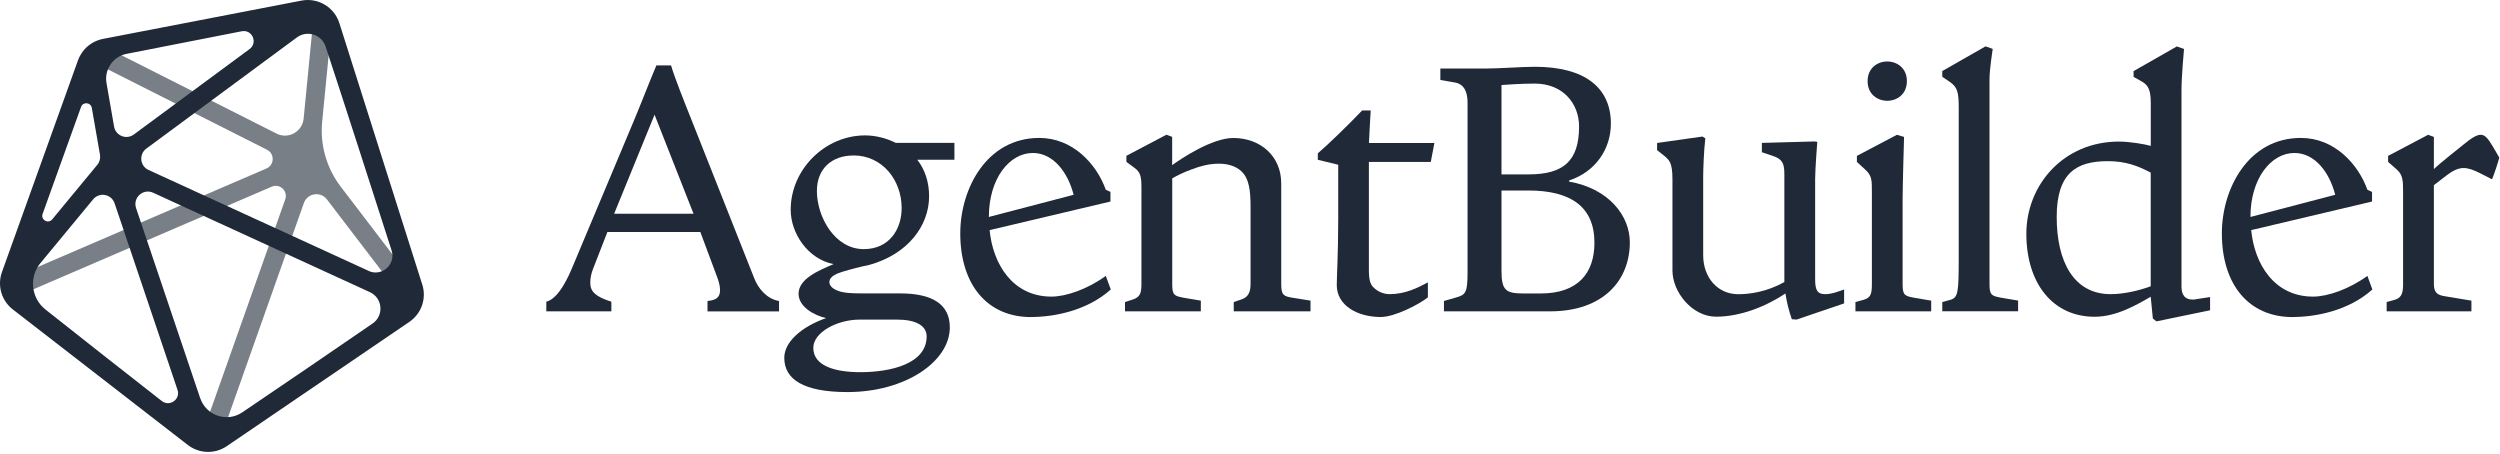
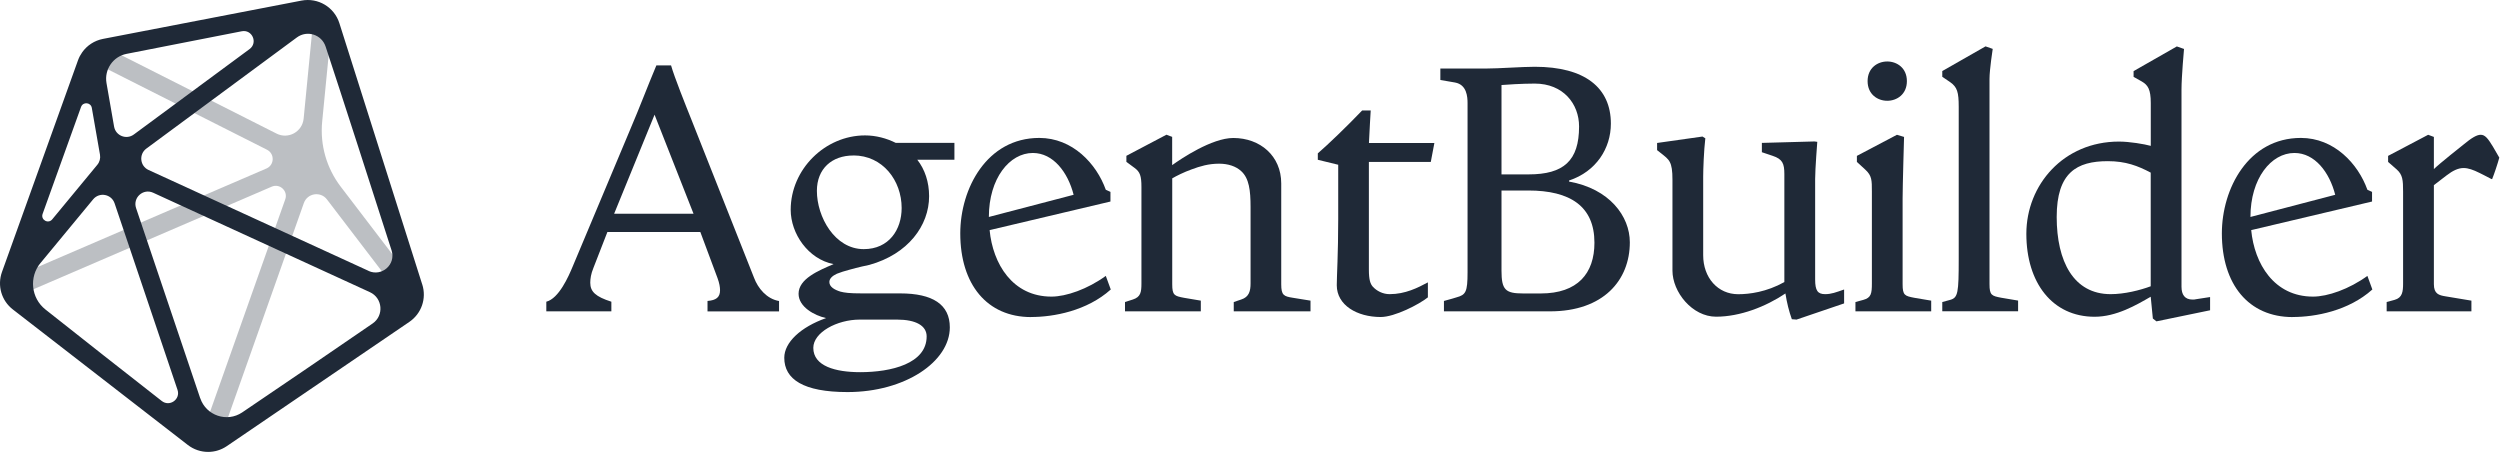
<svg xmlns="http://www.w3.org/2000/svg" width="793" height="144" viewBox="0 0 793 144" fill="none">
  <path d="M224.424 98.758V95.463C227.14 95.243 228.398 94.324 228.398 92.067C228.398 91.049 228.179 89.79 227.6 88.212L222.147 73.591H192.665L188.251 84.936C187.452 86.854 187.232 88.452 187.232 89.69C187.232 92.526 188.93 94.104 193.924 95.702V98.758H173.291V95.702C177.265 94.684 180.321 87.773 181.68 84.477L199.816 41.274C203.112 33.564 205.149 28.011 208.205 20.74H212.859C213.877 24.376 217.513 33.444 219.33 37.978L239.184 88.112C240.423 91.408 243.159 94.803 247.114 95.483V98.778H224.424V98.758ZM207.626 36.38L194.802 67.799H219.989L207.626 36.38Z" fill="#1F2937" />
  <path d="M290.977 50.681C293.354 53.737 294.712 57.712 294.712 62.246C294.712 71.554 288.021 80.622 275.777 84.018C274.758 84.237 272.481 84.697 269.305 85.596C267.947 85.935 266.589 86.394 265.45 86.834C263.972 87.513 263.073 88.412 263.073 89.451C263.073 91.028 264.771 91.947 266.589 92.507C267.947 92.846 269.305 93.066 273.5 93.066H285.524C295.85 93.066 301.283 96.581 301.283 103.832C301.283 114.717 287.102 124.365 268.846 124.365C254.784 124.365 248.772 120.29 248.772 113.479C248.772 108.605 253.985 103.732 262.035 100.896C258.399 100.097 253.306 97.38 253.306 93.186C253.306 88.432 259.658 85.815 264.411 83.778C256.362 82.2 250.809 74.13 250.809 66.54C250.809 53.717 261.695 42.951 274.398 42.951C277.794 42.951 281.209 43.85 284.146 45.328H302.741V50.661H290.937L290.977 50.681ZM284.525 101.375H272.721C265.47 101.375 257.98 105.45 257.98 110.343C257.98 116.136 265.011 118.053 272.84 118.053C282.708 118.053 293.933 115.337 293.933 106.708C293.933 103.312 290.537 101.375 284.525 101.375ZM270.683 49.323C263.872 49.323 259.118 53.517 259.118 60.548C259.118 68.817 264.791 79.024 273.979 79.024C282.028 79.024 286.003 72.792 286.003 65.981C286.003 57.253 279.991 49.303 270.683 49.303V49.323Z" fill="#1F2937" />
  <path d="M327.049 100.576C313.108 100.576 304.599 90.249 304.599 74.031C304.599 59.849 312.988 43.75 329.666 43.75C340.212 43.75 347.802 51.92 350.758 60.189L352.236 60.868V63.924L313.907 72.992C314.925 83.658 321.157 94.085 333.521 94.085C338.175 94.085 344.986 91.708 350.758 87.513L352.336 91.827C344.746 98.638 334.2 100.556 327.049 100.556V100.576ZM327.609 48.524C320.238 48.524 313.667 56.574 313.667 68.817L340.552 61.787C338.734 54.636 334.08 48.524 327.629 48.524H327.609Z" fill="#1F2937" />
  <path d="M391.345 98.758V95.802L393.722 95.003C396.219 94.204 396.678 92.287 396.678 89.91V65.642C396.678 60.428 396.219 56.574 393.722 54.297C392.024 52.719 389.528 51.92 386.691 51.92C383.396 51.92 380.679 52.719 377.963 53.737C375.466 54.636 373.209 55.775 371.831 56.574V90.15C371.831 93.665 372.51 93.885 375.566 94.464L380.899 95.363V98.758H356.85V95.802L359.347 95.003C361.844 94.204 362.064 92.626 362.064 89.91V59.29C362.064 55.775 361.604 54.536 359.906 53.278L357.29 51.34V49.423L369.993 42.732L371.811 43.411V52.379C374.647 50.342 384.394 43.77 391.206 43.77C399.714 43.77 406.406 49.443 406.406 58.171V90.15C406.406 93.665 407.205 94.004 410.141 94.464L415.694 95.363V98.758H391.305H391.345Z" fill="#1F2937" />
  <path d="M453.824 51.36H434.209V85.496C434.209 88.791 434.669 90.03 435.448 90.928C436.686 92.287 438.623 93.305 440.781 93.305C445.774 93.305 449.749 91.268 452.925 89.57V94.324C450.089 96.581 442.379 100.556 437.964 100.556C430.474 100.556 424.023 96.821 424.023 90.469C424.023 87.753 424.482 80.382 424.482 69.496V52.259L418.01 50.681V48.644C421.306 45.807 427.418 39.915 432.072 35.042H434.789C434.789 35.042 434.329 42.632 434.229 45.368H454.982L453.844 51.38L453.824 51.36Z" fill="#1F2937" />
  <path d="M491.694 98.758H458.018V95.463C459.836 95.003 461.993 94.324 461.993 94.324C464.949 93.525 465.508 92.626 465.508 86.394V32.745C465.508 30.707 465.289 26.852 461.534 26.173L456.88 25.374V21.739H471.401C475.475 21.739 482.746 21.18 486.82 21.18C502.8 21.18 510.969 27.871 510.969 39.216C510.969 47.046 506.315 54.416 497.706 57.253V57.592C510.529 59.869 516.981 68.598 516.981 76.867C516.981 88.891 508.592 98.758 491.694 98.758ZM486.82 26.513C482.846 26.513 477.513 26.852 476.274 26.972V55.315H484.883C495.988 55.315 500.882 51.001 500.882 40.115C500.882 32.964 495.889 26.513 486.82 26.513ZM484.783 60.428H476.274V85.835C476.274 91.967 477.513 93.086 483.185 93.086H488.738C500.423 93.086 505.756 86.734 505.756 76.987C505.756 65.422 498.046 60.428 484.783 60.428Z" fill="#1F2937" />
  <path d="M569.952 101.375L568.374 101.255C567.475 98.758 566.796 96.042 566.336 93.086C560.105 97.28 551.935 100.456 544.345 100.456C536.755 100.456 530.503 92.626 530.503 85.835V57.033C530.503 51.141 529.485 50.681 526.768 48.524L525.63 47.625V45.348L540.031 43.311L540.93 43.87C540.47 47.725 540.251 53.737 540.251 56.014V80.962C540.251 88.112 544.905 93.325 551.356 93.325C554.871 93.325 560.324 92.646 565.997 89.47V55.215C565.997 51.919 565.438 50.461 562.262 49.423L558.866 48.284V45.328L575.544 44.869L576.443 44.989C576.443 44.989 575.764 53.617 575.764 56.793V88.651C575.764 92.167 576.563 93.305 578.94 93.305C580.857 93.305 582.336 92.746 584.952 91.827V96.242L569.972 101.335L569.952 101.375Z" fill="#1F2937" />
  <path d="M588.547 98.758V95.802L591.044 95.123C593.541 94.444 593.761 93.086 593.761 89.91V60.768C593.761 57.133 593.761 55.775 591.723 53.857L589.007 51.36V49.443L601.71 42.752L603.967 43.431C603.967 43.431 603.508 59.09 603.508 63.045V90.15C603.508 93.665 604.187 93.885 607.243 94.464L612.576 95.363V98.758H588.527H588.547ZM598.634 31.966C595.578 31.966 592.402 29.928 592.402 25.734C592.402 21.539 595.578 19.502 598.634 19.502C601.69 19.502 604.866 21.539 604.866 25.734C604.866 29.928 601.69 31.966 598.634 31.966Z" fill="#1F2937" />
  <path d="M616.091 98.758V95.802L618.588 95.123C621.085 94.444 621.305 92.866 621.305 82.2V33.883C621.305 29.229 620.845 27.651 618.588 26.053L616.091 24.356V22.538L629.813 14.708L632.09 15.507C632.09 15.507 631.072 22.079 631.072 25.035V90.13C631.072 93.645 631.751 93.865 634.807 94.444L640.14 95.343V98.738H616.091V98.758Z" fill="#1F2937" />
  <path d="M684.023 101.934L682.884 101.035L682.205 94.124C677.671 96.741 671.319 100.476 664.408 100.476C651.026 100.476 642.757 89.71 642.757 74.17C642.757 58.631 654.561 44.909 672.138 44.909C675.534 44.909 680.188 45.708 682.225 46.267V32.665C682.225 28.35 681.326 26.992 679.389 25.854L676.772 24.376V22.558L690.494 14.728L692.771 15.527C692.771 15.527 691.972 24.376 691.972 28.35V90.948C691.972 93.445 692.991 95.023 695.488 95.023C695.827 95.023 696.167 95.023 696.626 94.903L701.04 94.224V98.419L684.023 101.934ZM682.205 54.756C678.13 52.599 674.275 51.121 668.603 51.121C658.736 51.121 652.384 54.756 652.384 68.817C652.384 82.879 657.717 93.305 669.502 93.305C673.916 93.305 678.809 92.067 682.205 90.809V54.736V54.756Z" fill="#1F2937" />
  <path d="M727.226 100.576C713.284 100.576 704.775 90.249 704.775 74.031C704.775 59.849 713.164 43.75 729.842 43.75C740.389 43.75 747.979 51.92 750.935 60.189L752.413 60.868V63.924L714.083 72.992C715.102 83.658 721.333 94.085 733.697 94.085C738.351 94.085 745.162 91.708 750.935 87.513L752.513 91.827C744.923 98.638 734.376 100.556 727.226 100.556V100.576ZM727.785 48.524C720.415 48.524 713.843 56.574 713.843 68.817L740.728 61.787C738.91 54.636 734.256 48.524 727.805 48.524H727.785Z" fill="#1F2937" />
  <path d="M790.503 56.793H790.283C788.805 55.994 786.548 54.876 786.548 54.876C784.511 53.857 782.913 53.298 781.455 53.298C779.757 53.298 778.059 54.097 776.002 55.675L772.027 58.731V90.15C772.027 93.206 773.605 93.665 775.762 94.005L783.932 95.363V98.758H757.047V95.802L759.544 95.123C762.04 94.444 762.26 92.507 762.26 89.91V60.768C762.26 57.133 762.14 55.435 760.223 53.737L757.506 51.36V49.443L770.21 42.752L772.027 43.431V53.637C773.725 51.94 781.335 45.927 781.335 45.927C784.052 43.67 785.649 42.752 786.888 42.752C788.246 42.752 789.165 43.89 790.743 46.487L792.78 50.002C792.221 52.039 791.202 55.095 790.503 56.813V56.793Z" fill="#1F2937" />
-   <path opacity="0.6" d="M133.816 92.912L108.064 59.193C103.573 53.307 101.473 45.937 102.197 38.566L105.475 5.046L99.553 4.466L96.312 37.643C95.895 41.808 91.44 44.27 87.71 42.369L30.34 13.394L27.659 18.7L84.686 47.494C87.184 48.762 87.076 52.347 84.504 53.452L0.387 89.671L2.741 95.139L86.189 59.211C88.76 58.106 91.422 60.587 90.48 63.231L62.918 141.119L68.532 143.111L96.384 64.408C97.507 61.257 101.672 60.605 103.7 63.249L129.107 96.498L133.834 92.876L133.816 92.912Z" fill="#1F2937" />
+   <path opacity="0.3" d="M133.816 92.912L108.064 59.193C103.573 53.307 101.473 45.937 102.197 38.566L105.475 5.046L99.553 4.466L96.312 37.643C95.895 41.808 91.44 44.27 87.71 42.369L30.34 13.394L27.659 18.7L84.686 47.494C87.184 48.762 87.076 52.347 84.504 53.452L0.387 89.671L2.741 95.139L86.189 59.211C88.76 58.106 91.422 60.587 90.48 63.231L62.918 141.119L68.532 143.111L96.384 64.408C97.507 61.257 101.672 60.605 103.7 63.249L129.107 96.498L133.834 92.876L133.816 92.912Z" fill="#1F2937" />
  <path d="M133.925 90.214L107.648 7.346C106.036 2.257 100.875 -0.821 95.624 0.193L32.64 12.344C29.959 12.869 27.605 14.408 26.066 16.6C25.523 17.36 25.07 18.211 24.744 19.117L0.622 86.284C-0.917 90.594 0.459 95.375 4.081 98.164L59.568 141.137C61.469 142.604 63.733 143.346 66.015 143.346C68.079 143.346 70.144 142.731 71.937 141.517L129.832 102.111C133.707 99.468 135.355 94.687 133.943 90.232L133.925 90.214ZM116.92 85.922L47.127 53.923C44.374 52.673 43.994 48.925 46.421 47.132L94.175 11.873C97.416 9.483 102.034 10.95 103.284 14.771C108.173 29.548 118.64 62.054 124.218 79.457C125.631 83.876 121.121 87.859 116.902 85.94L116.92 85.922ZM79.162 15.567L42.455 42.659C40.083 44.415 36.696 43.057 36.189 40.16L33.781 26.342C33.038 22.05 35.845 17.94 40.119 17.089C49.409 15.241 65.254 12.145 76.681 9.917C79.995 9.265 81.879 13.557 79.162 15.567ZM29.126 34.238L31.716 49.069C31.915 50.21 31.607 51.388 30.865 52.275L16.559 69.587C15.291 71.127 12.846 69.732 13.516 67.849L25.704 33.93C26.32 32.21 28.8 32.427 29.126 34.22V34.238ZM12.882 83.386L29.543 63.231C31.517 60.84 35.356 61.547 36.352 64.499L56.308 123.661C57.322 126.668 53.809 129.149 51.31 127.193C41.223 119.297 24.4 106.132 14.404 98.164C9.84 94.542 9.152 87.878 12.864 83.386H12.882ZM63.498 126.305L43.161 66.002C42.056 62.706 45.407 59.681 48.576 61.13L117.337 92.677C121.375 94.524 121.864 100.083 118.206 102.6C107.358 110.061 88.326 123.064 76.826 130.815C71.991 134.074 65.381 131.829 63.516 126.305H63.498Z" fill="#1F2937" />
</svg>
